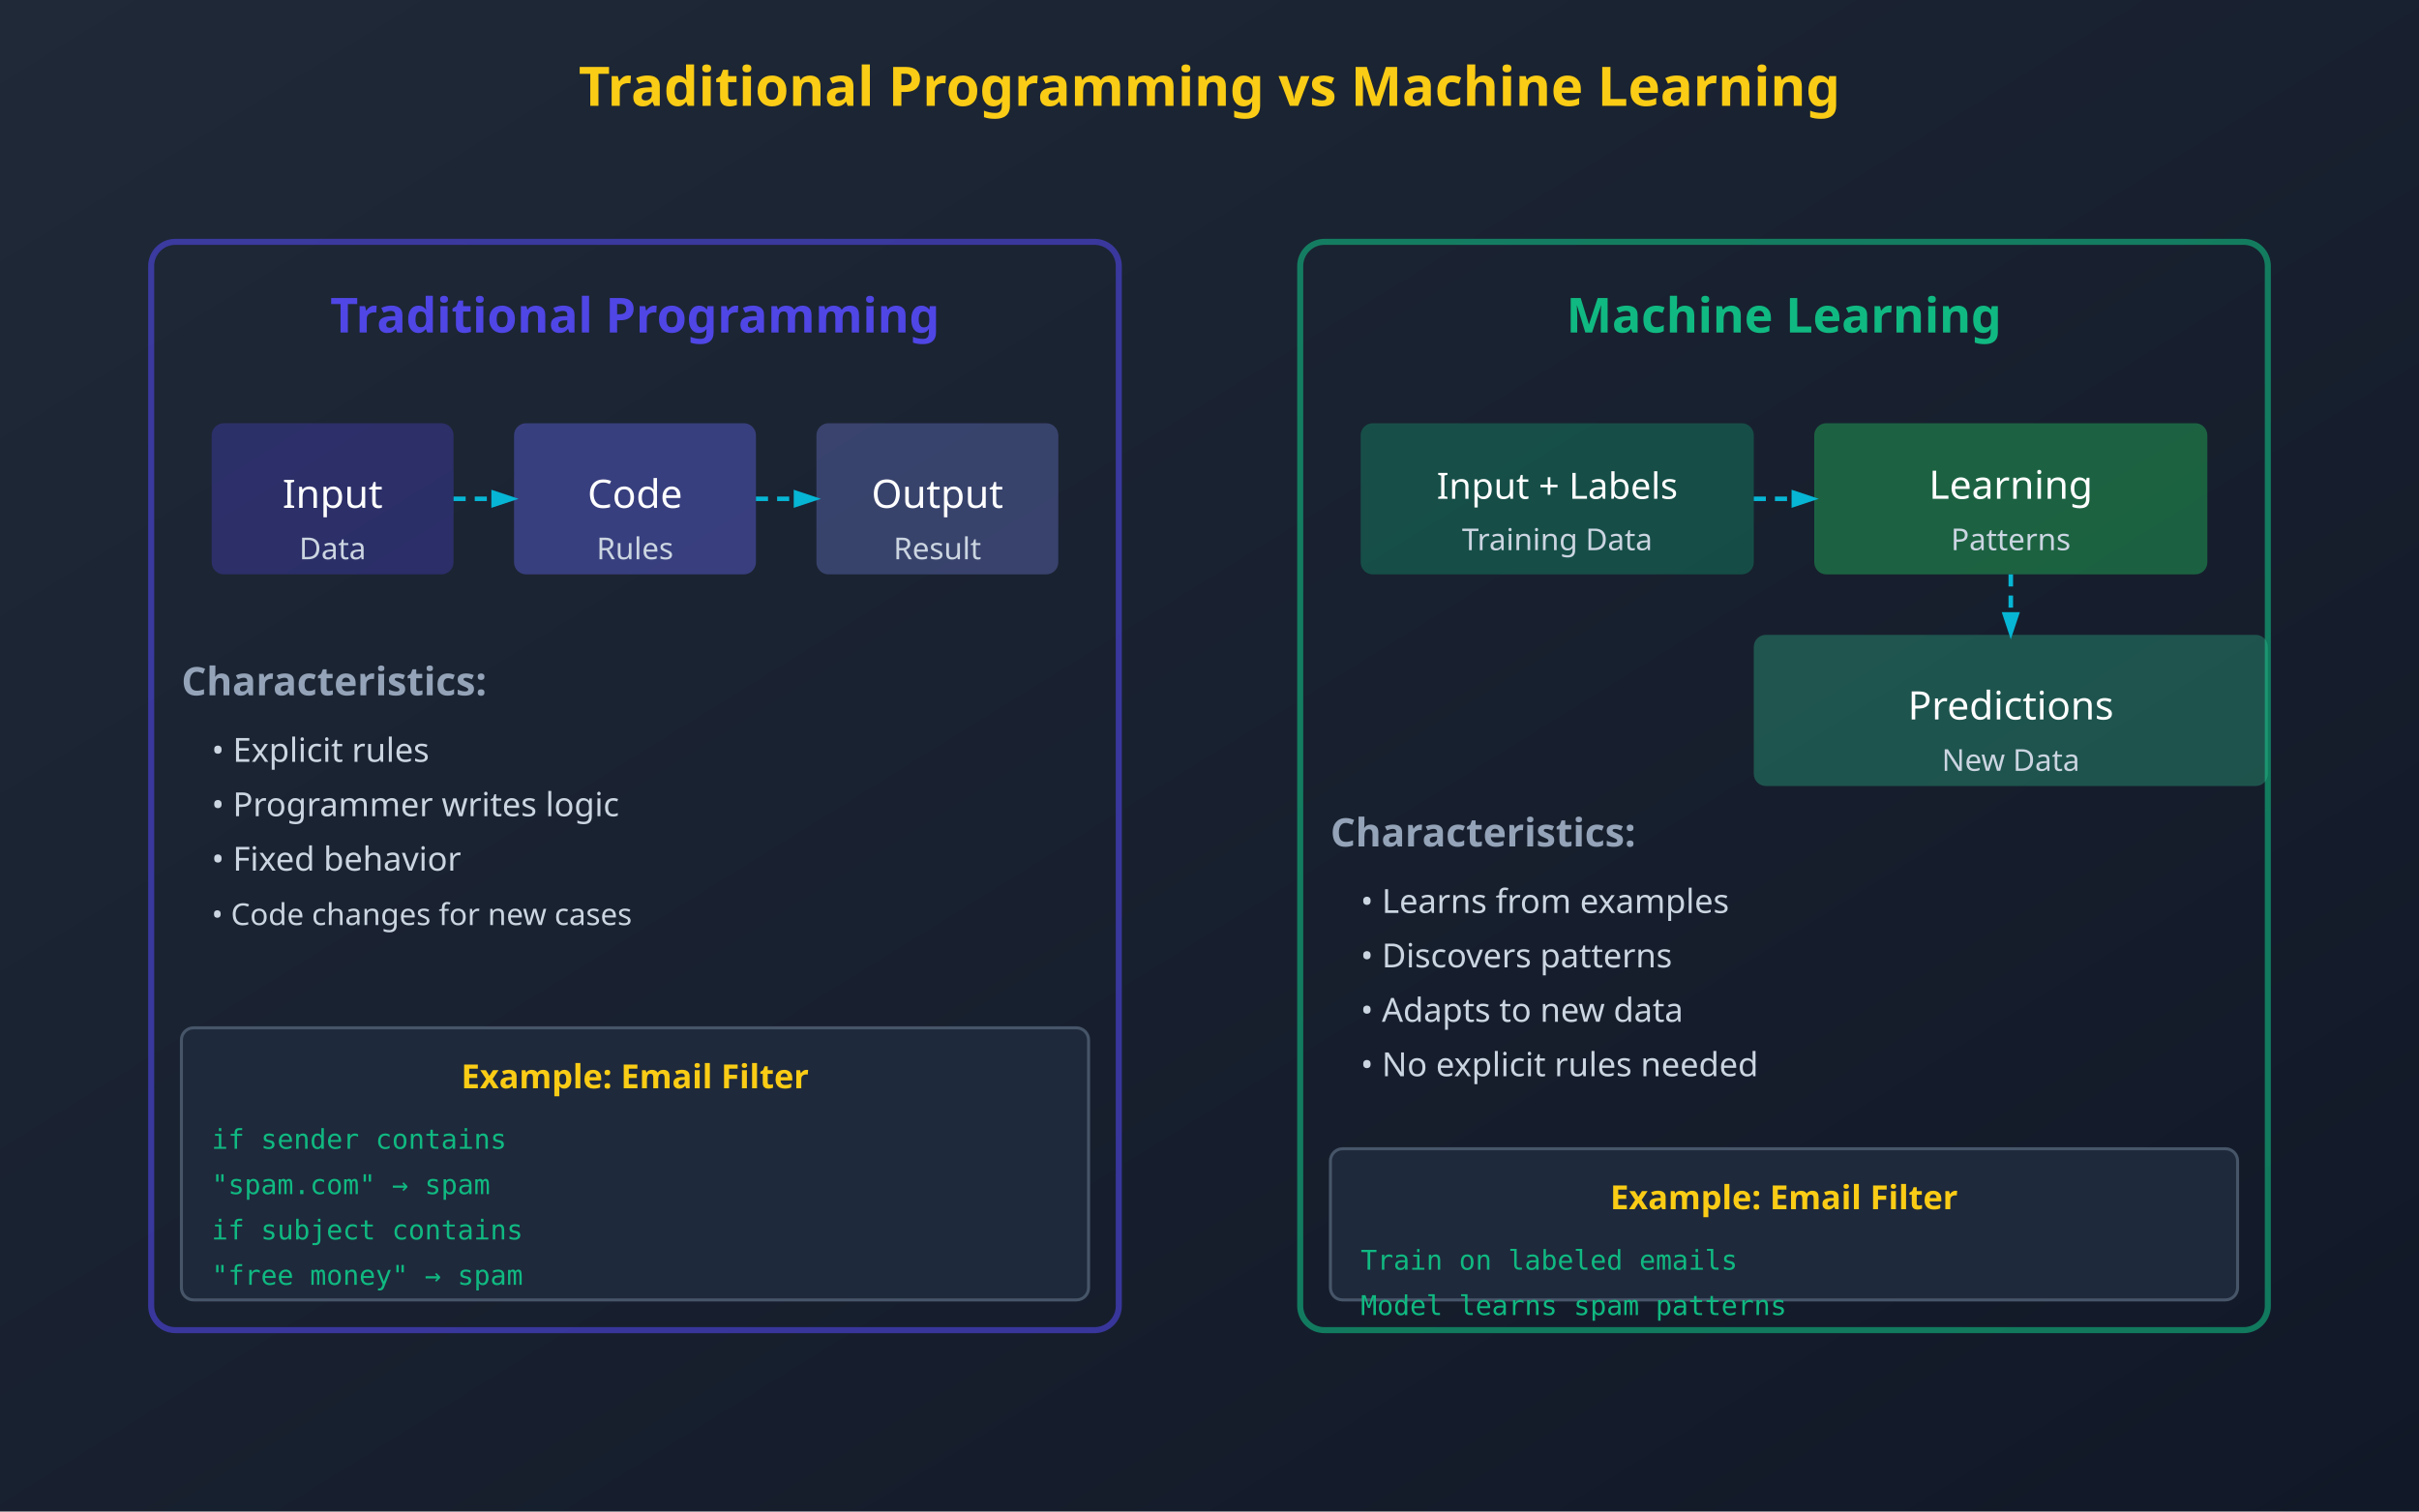
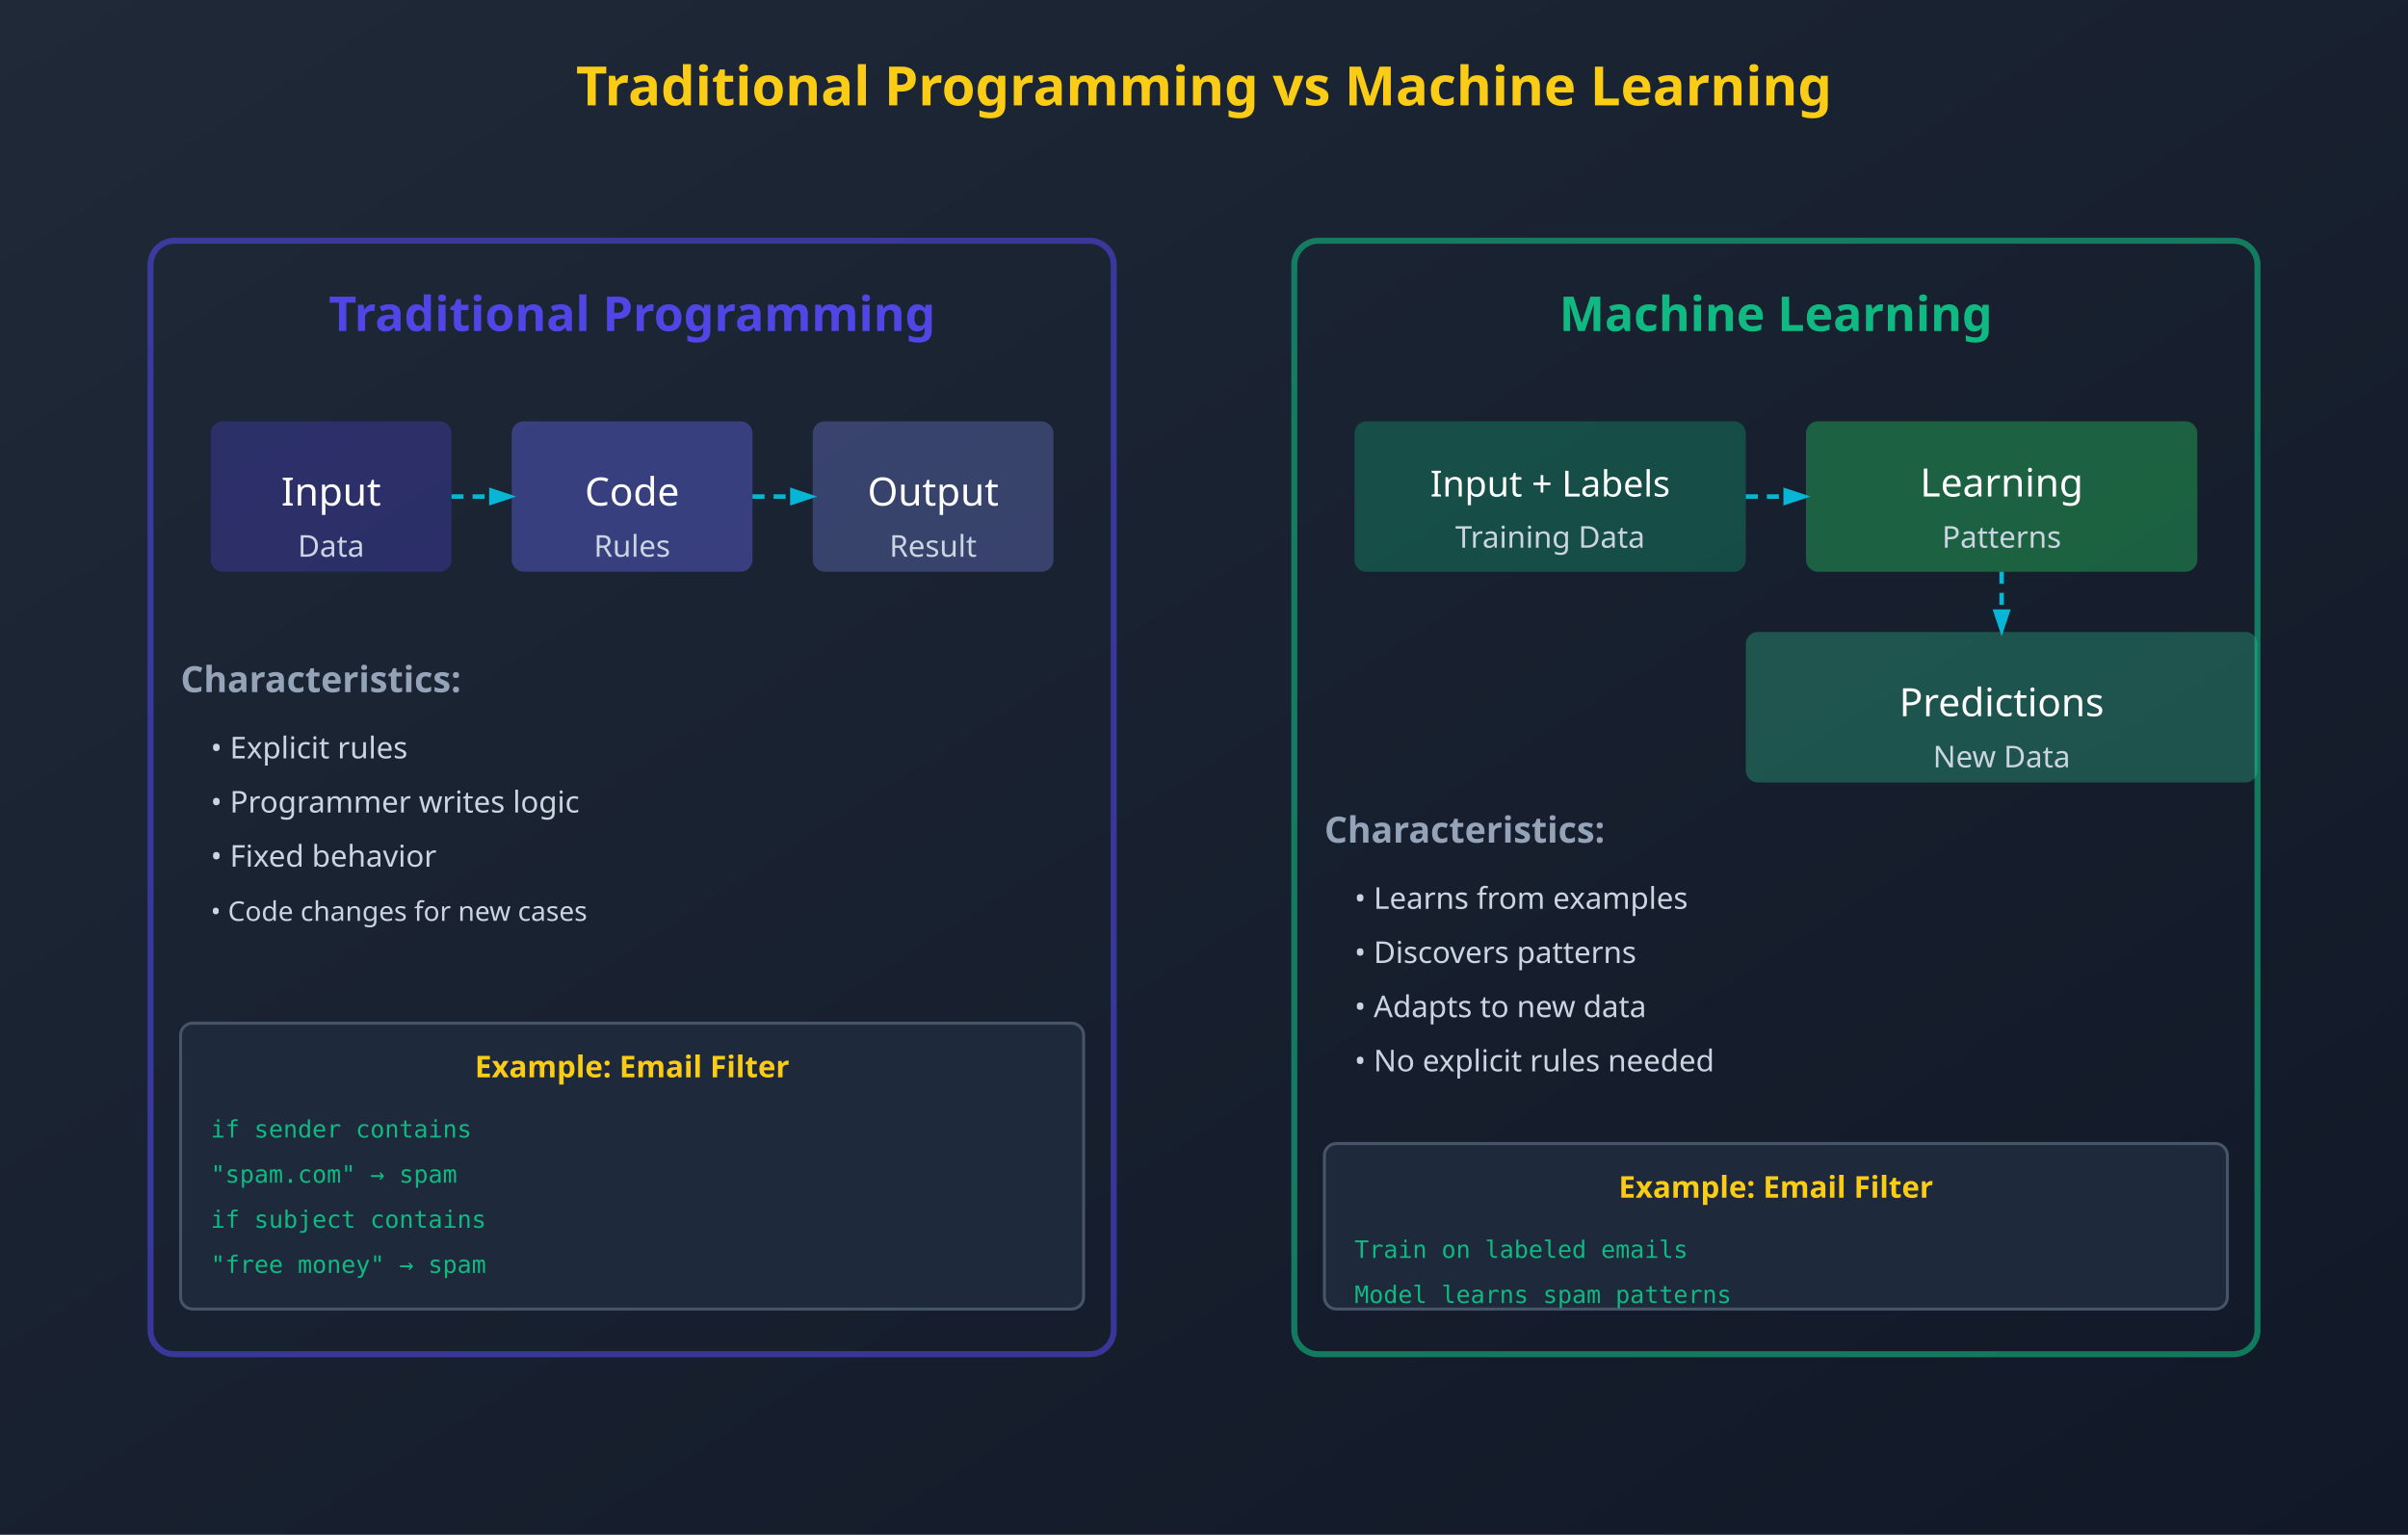
- <svg xmlns="http://www.w3.org/2000/svg" width="800" height="500" viewBox="0 0 800 500">
+ <svg xmlns="http://www.w3.org/2000/svg" width="800" height="510" viewBox="0 0 800 510">
  <defs>
    <linearGradient id="bgGrad" x1="0%" y1="0%" x2="100%" y2="100%">
      <stop offset="0%" style="stop-color:#1f2937;stop-opacity:1" />
      <stop offset="100%" style="stop-color:#111827;stop-opacity:1" />
    </linearGradient>
    <marker id="arrowhead" markerWidth="6" markerHeight="6" refX="5" refY="2" orient="auto">
      <polygon points="0 0, 6 2, 0 4" fill="#06b6d4" />
    </marker>
  </defs>
-   <rect width="800" height="500" fill="url(#bgGrad)" />
+   <rect width="800" height="510" fill="url(#bgGrad)" />
  <text x="400" y="35" font-family="system-ui, sans-serif" font-size="18" font-weight="bold" fill="#facc15" text-anchor="middle">Traditional Programming vs Machine Learning</text>
  <g transform="translate(50, 80)">
-     <rect x="0" y="0" width="320" height="360" fill="none" stroke="#4f46e5" stroke-width="2" rx="8" opacity="0.6" />
+     <rect x="0" y="0" width="320" height="370" fill="none" stroke="#4f46e5" stroke-width="2" rx="8" opacity="0.6" />
    <text x="160" y="30" font-family="system-ui, sans-serif" font-size="16" font-weight="bold" fill="#4f46e5" text-anchor="middle">Traditional Programming</text>
    <rect x="20" y="60" width="80" height="50" fill="#4f46e5" opacity="0.3" rx="4" />
    <text x="60" y="88" font-family="system-ui, sans-serif" font-size="13" fill="#fff" text-anchor="middle">Input</text>
    <text x="60" y="105" font-family="system-ui, sans-serif" font-size="10" fill="#cbd5e1" text-anchor="middle">Data</text>
    <rect x="120" y="60" width="80" height="50" fill="#6366f1" opacity="0.4" rx="4" />
    <text x="160" y="88" font-family="system-ui, sans-serif" font-size="13" fill="#fff" text-anchor="middle">Code</text>
    <text x="160" y="105" font-family="system-ui, sans-serif" font-size="10" fill="#cbd5e1" text-anchor="middle">Rules</text>
    <rect x="220" y="60" width="80" height="50" fill="#818cf8" opacity="0.3" rx="4" />
    <text x="260" y="88" font-family="system-ui, sans-serif" font-size="13" fill="#fff" text-anchor="middle">Output</text>
    <text x="260" y="105" font-family="system-ui, sans-serif" font-size="10" fill="#cbd5e1" text-anchor="middle">Result</text>
    <path d="M 100 85 L 120 85" fill="none" stroke="#06b6d4" stroke-width="1.5" stroke-dasharray="4,3" marker-end="url(#arrowhead)" />
    <path d="M 200 85 L 220 85" fill="none" stroke="#06b6d4" stroke-width="1.5" stroke-dasharray="4,3" marker-end="url(#arrowhead)" />
-     <text x="10" y="150" font-family="system-ui, sans-serif" font-size="13" font-weight="bold" fill="#94a3b8">Characteristics:</text>
-     <text x="20" y="172" font-family="system-ui, sans-serif" font-size="11" fill="#cbd5e1">• Explicit rules</text>
-     <text x="20" y="190" font-family="system-ui, sans-serif" font-size="11" fill="#cbd5e1">• Programmer writes logic</text>
-     <text x="20" y="208" font-family="system-ui, sans-serif" font-size="11" fill="#cbd5e1">• Fixed behavior</text>
-     <text x="20" y="226" font-family="system-ui, sans-serif" font-size="10" fill="#cbd5e1">• Code changes for new cases</text>
-     <rect x="10" y="260" width="300" height="90" fill="#1e293b" rx="4" stroke="#475569" stroke-width="1" />
-     <text x="160" y="280" font-family="system-ui, sans-serif" font-size="11" font-weight="bold" fill="#facc15" text-anchor="middle">Example: Email Filter</text>
-     <text x="20" y="300" font-family="monospace" font-size="9" fill="#10b981">if sender contains</text>
-     <text x="20" y="315" font-family="monospace" font-size="9" fill="#10b981">  "spam.com" → spam</text>
-     <text x="20" y="330" font-family="monospace" font-size="9" fill="#10b981">if subject contains</text>
-     <text x="20" y="345" font-family="monospace" font-size="9" fill="#10b981">  "free money" → spam</text>
+     <text x="10" y="150" font-family="system-ui, sans-serif" font-size="12" font-weight="bold" fill="#94a3b8">Characteristics:</text>
+     <text x="20" y="172" font-family="system-ui, sans-serif" font-size="10" fill="#cbd5e1">• Explicit rules</text>
+     <text x="20" y="190" font-family="system-ui, sans-serif" font-size="10" fill="#cbd5e1">• Programmer writes logic</text>
+     <text x="20" y="208" font-family="system-ui, sans-serif" font-size="10" fill="#cbd5e1">• Fixed behavior</text>
+     <text x="20" y="226" font-family="system-ui, sans-serif" font-size="9" fill="#cbd5e1">• Code changes for new cases</text>
+     <rect x="10" y="260" width="300" height="95" fill="#1e293b" rx="4" stroke="#475569" stroke-width="1" />
+     <text x="160" y="278" font-family="system-ui, sans-serif" font-size="10" font-weight="bold" fill="#facc15" text-anchor="middle">Example: Email Filter</text>
+     <text x="20" y="298" font-family="monospace" font-size="8" fill="#10b981">if sender contains</text>
+     <text x="20" y="313" font-family="monospace" font-size="8" fill="#10b981">  "spam.com" → spam</text>
+     <text x="20" y="328" font-family="monospace" font-size="8" fill="#10b981">if subject contains</text>
+     <text x="20" y="343" font-family="monospace" font-size="8" fill="#10b981">  "free money" → spam</text>
  </g>
  <g transform="translate(430, 80)">
-     <rect x="0" y="0" width="320" height="360" fill="none" stroke="#10b981" stroke-width="2" rx="8" opacity="0.6" />
+     <rect x="0" y="0" width="320" height="370" fill="none" stroke="#10b981" stroke-width="2" rx="8" opacity="0.6" />
    <text x="160" y="30" font-family="system-ui, sans-serif" font-size="16" font-weight="bold" fill="#10b981" text-anchor="middle">Machine Learning</text>
    <rect x="20" y="60" width="130" height="50" fill="#10b981" opacity="0.3" rx="4" />
    <text x="85" y="85" font-family="system-ui, sans-serif" font-size="12" fill="#fff" text-anchor="middle">Input + Labels</text>
    <text x="85" y="102" font-family="system-ui, sans-serif" font-size="10" fill="#cbd5e1" text-anchor="middle">Training Data</text>
    <rect x="170" y="60" width="130" height="50" fill="#22c55e" opacity="0.4" rx="4" />
    <text x="235" y="85" font-family="system-ui, sans-serif" font-size="13" fill="#fff" text-anchor="middle">Learning</text>
    <text x="235" y="102" font-family="system-ui, sans-serif" font-size="10" fill="#cbd5e1" text-anchor="middle">Patterns</text>
    <rect x="150" y="130" width="170" height="50" fill="#34d399" opacity="0.3" rx="4" />
    <text x="235" y="158" font-family="system-ui, sans-serif" font-size="13" fill="#fff" text-anchor="middle">Predictions</text>
    <text x="235" y="175" font-family="system-ui, sans-serif" font-size="10" fill="#cbd5e1" text-anchor="middle">New Data</text>
    <path d="M 150 85 L 170 85" fill="none" stroke="#06b6d4" stroke-width="1.5" stroke-dasharray="4,3" marker-end="url(#arrowhead)" />
    <path d="M 235 110 L 235 130" fill="none" stroke="#06b6d4" stroke-width="1.5" stroke-dasharray="4,3" marker-end="url(#arrowhead)" />
-     <text x="10" y="200" font-family="system-ui, sans-serif" font-size="13" font-weight="bold" fill="#94a3b8">Characteristics:</text>
-     <text x="20" y="222" font-family="system-ui, sans-serif" font-size="11" fill="#cbd5e1">• Learns from examples</text>
-     <text x="20" y="240" font-family="system-ui, sans-serif" font-size="11" fill="#cbd5e1">• Discovers patterns</text>
-     <text x="20" y="258" font-family="system-ui, sans-serif" font-size="11" fill="#cbd5e1">• Adapts to new data</text>
-     <text x="20" y="276" font-family="system-ui, sans-serif" font-size="11" fill="#cbd5e1">• No explicit rules needed</text>
-     <rect x="10" y="300" width="300" height="50" fill="#1e293b" rx="4" stroke="#475569" stroke-width="1" />
-     <text x="160" y="320" font-family="system-ui, sans-serif" font-size="11" font-weight="bold" fill="#facc15" text-anchor="middle">Example: Email Filter</text>
-     <text x="20" y="340" font-family="monospace" font-size="9" fill="#10b981">Train on labeled emails</text>
-     <text x="20" y="355" font-family="monospace" font-size="9" fill="#10b981">Model learns spam patterns</text>
+     <text x="10" y="200" font-family="system-ui, sans-serif" font-size="12" font-weight="bold" fill="#94a3b8">Characteristics:</text>
+     <text x="20" y="222" font-family="system-ui, sans-serif" font-size="10" fill="#cbd5e1">• Learns from examples</text>
+     <text x="20" y="240" font-family="system-ui, sans-serif" font-size="10" fill="#cbd5e1">• Discovers patterns</text>
+     <text x="20" y="258" font-family="system-ui, sans-serif" font-size="10" fill="#cbd5e1">• Adapts to new data</text>
+     <text x="20" y="276" font-family="system-ui, sans-serif" font-size="10" fill="#cbd5e1">• No explicit rules needed</text>
+     <rect x="10" y="300" width="300" height="55" fill="#1e293b" rx="4" stroke="#475569" stroke-width="1" />
+     <text x="160" y="318" font-family="system-ui, sans-serif" font-size="10" font-weight="bold" fill="#facc15" text-anchor="middle">Example: Email Filter</text>
+     <text x="20" y="338" font-family="monospace" font-size="8" fill="#10b981">Train on labeled emails</text>
+     <text x="20" y="353" font-family="monospace" font-size="8" fill="#10b981">Model learns spam patterns</text>
  </g>
</svg>
